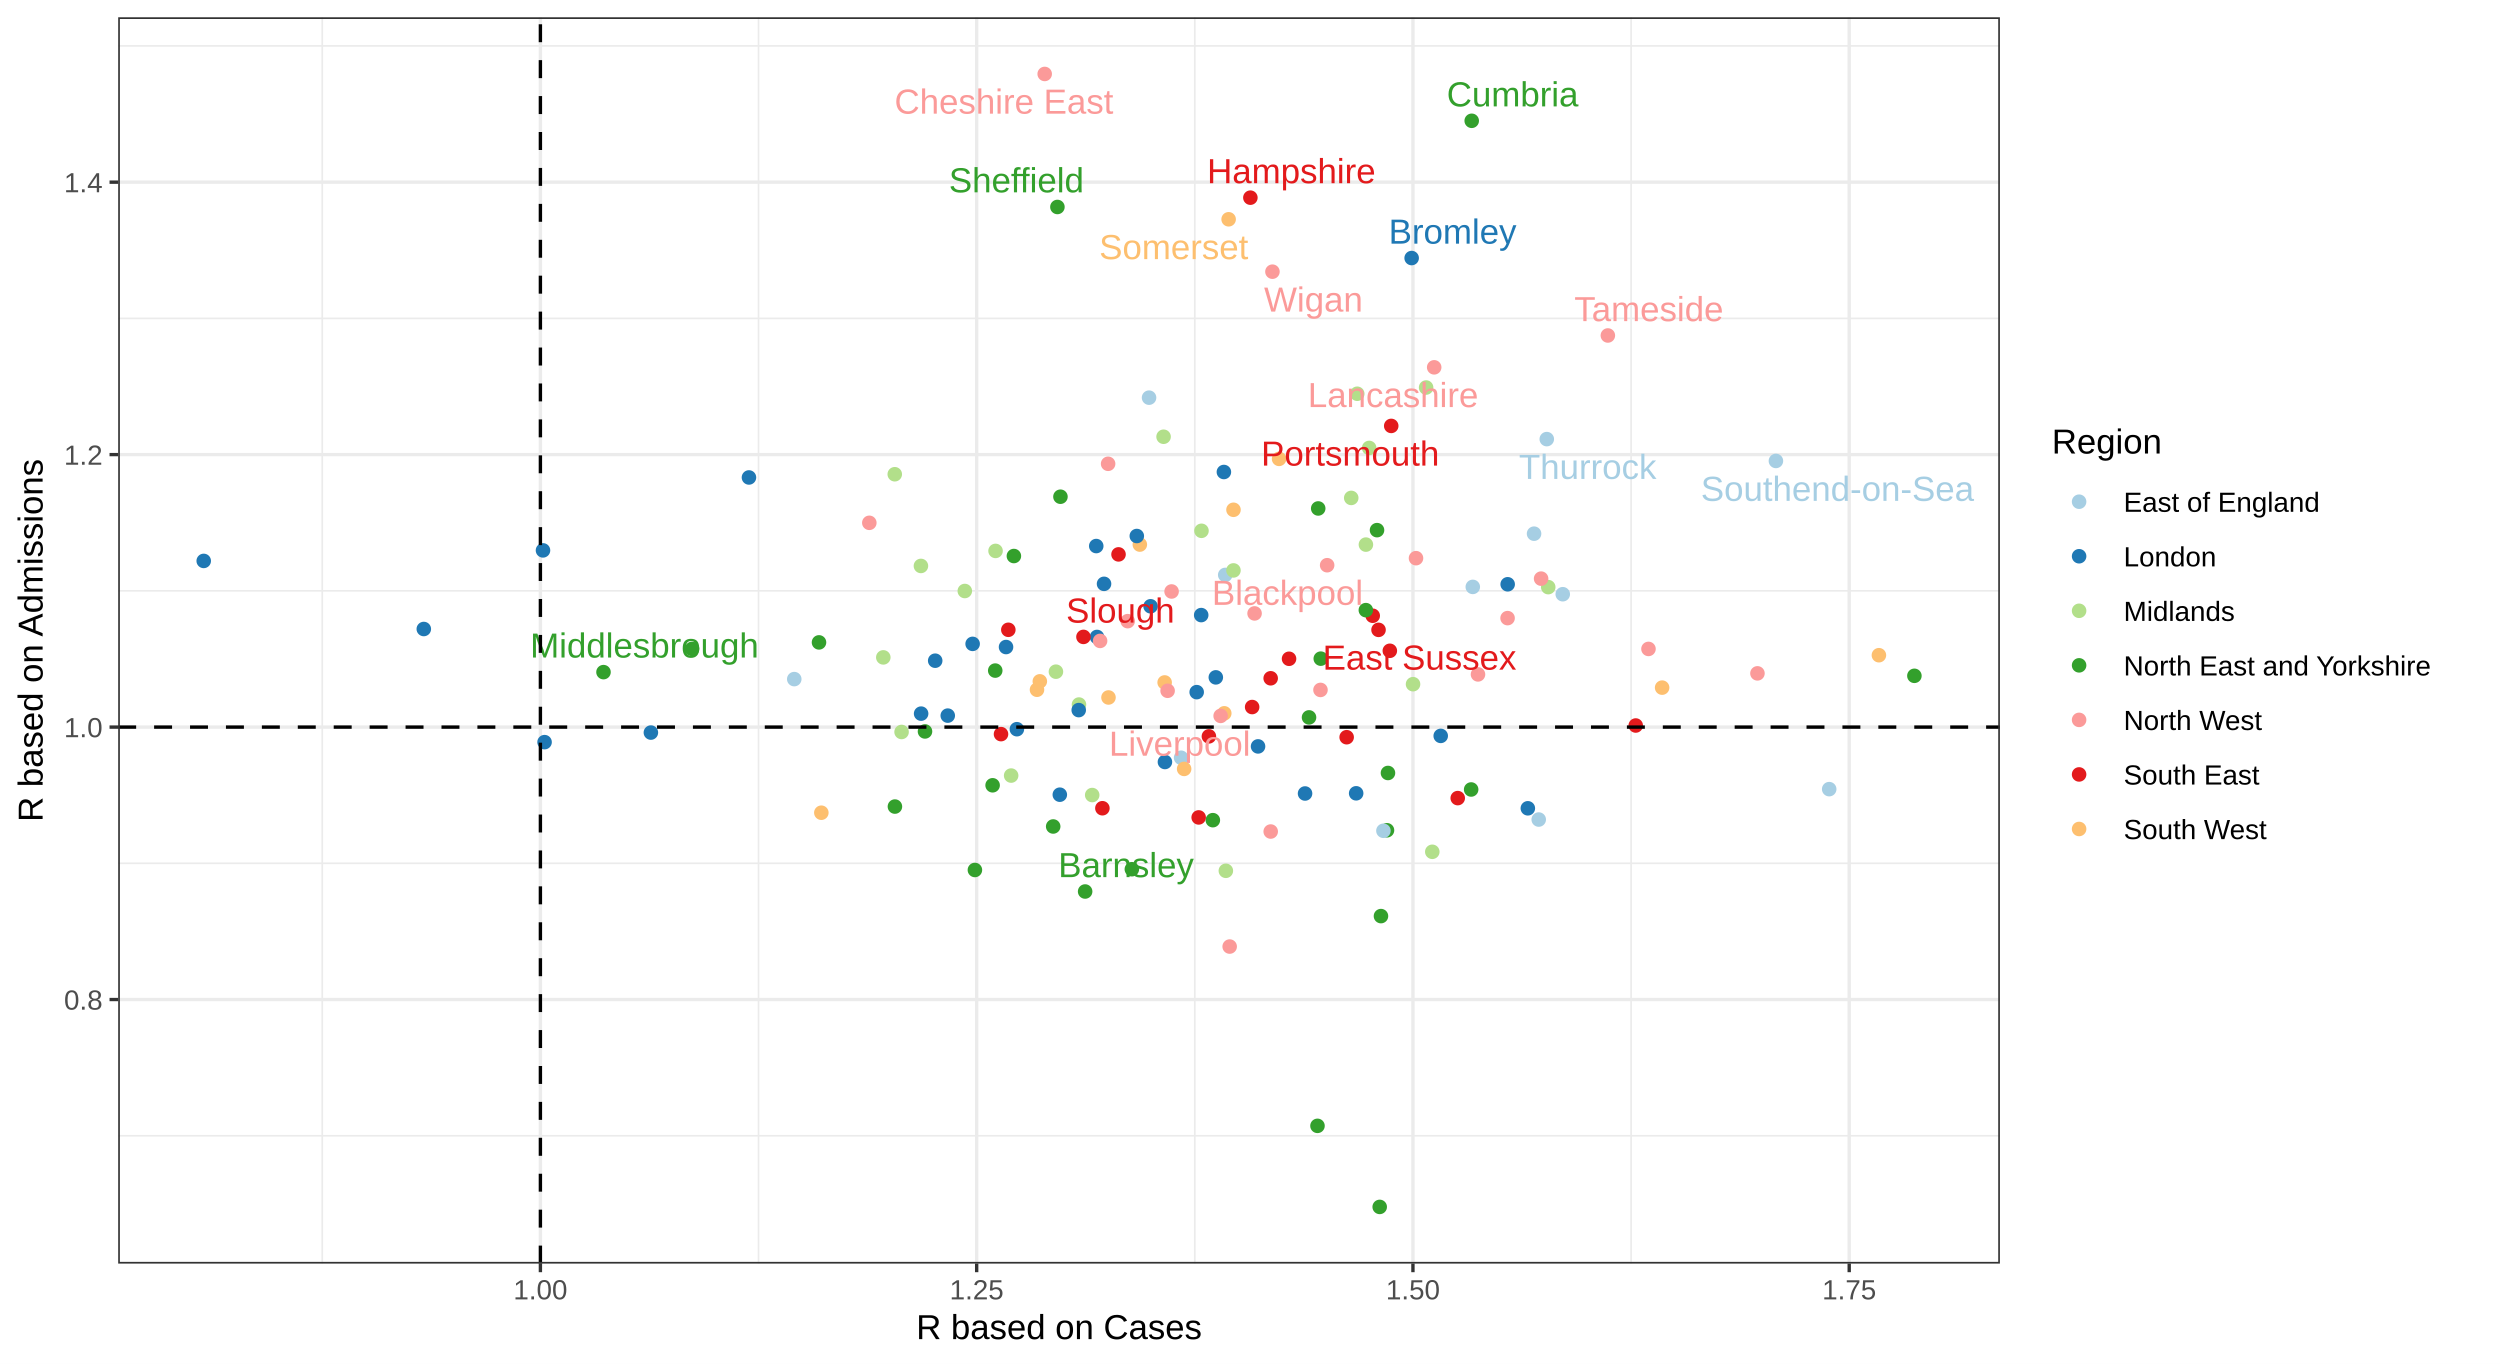
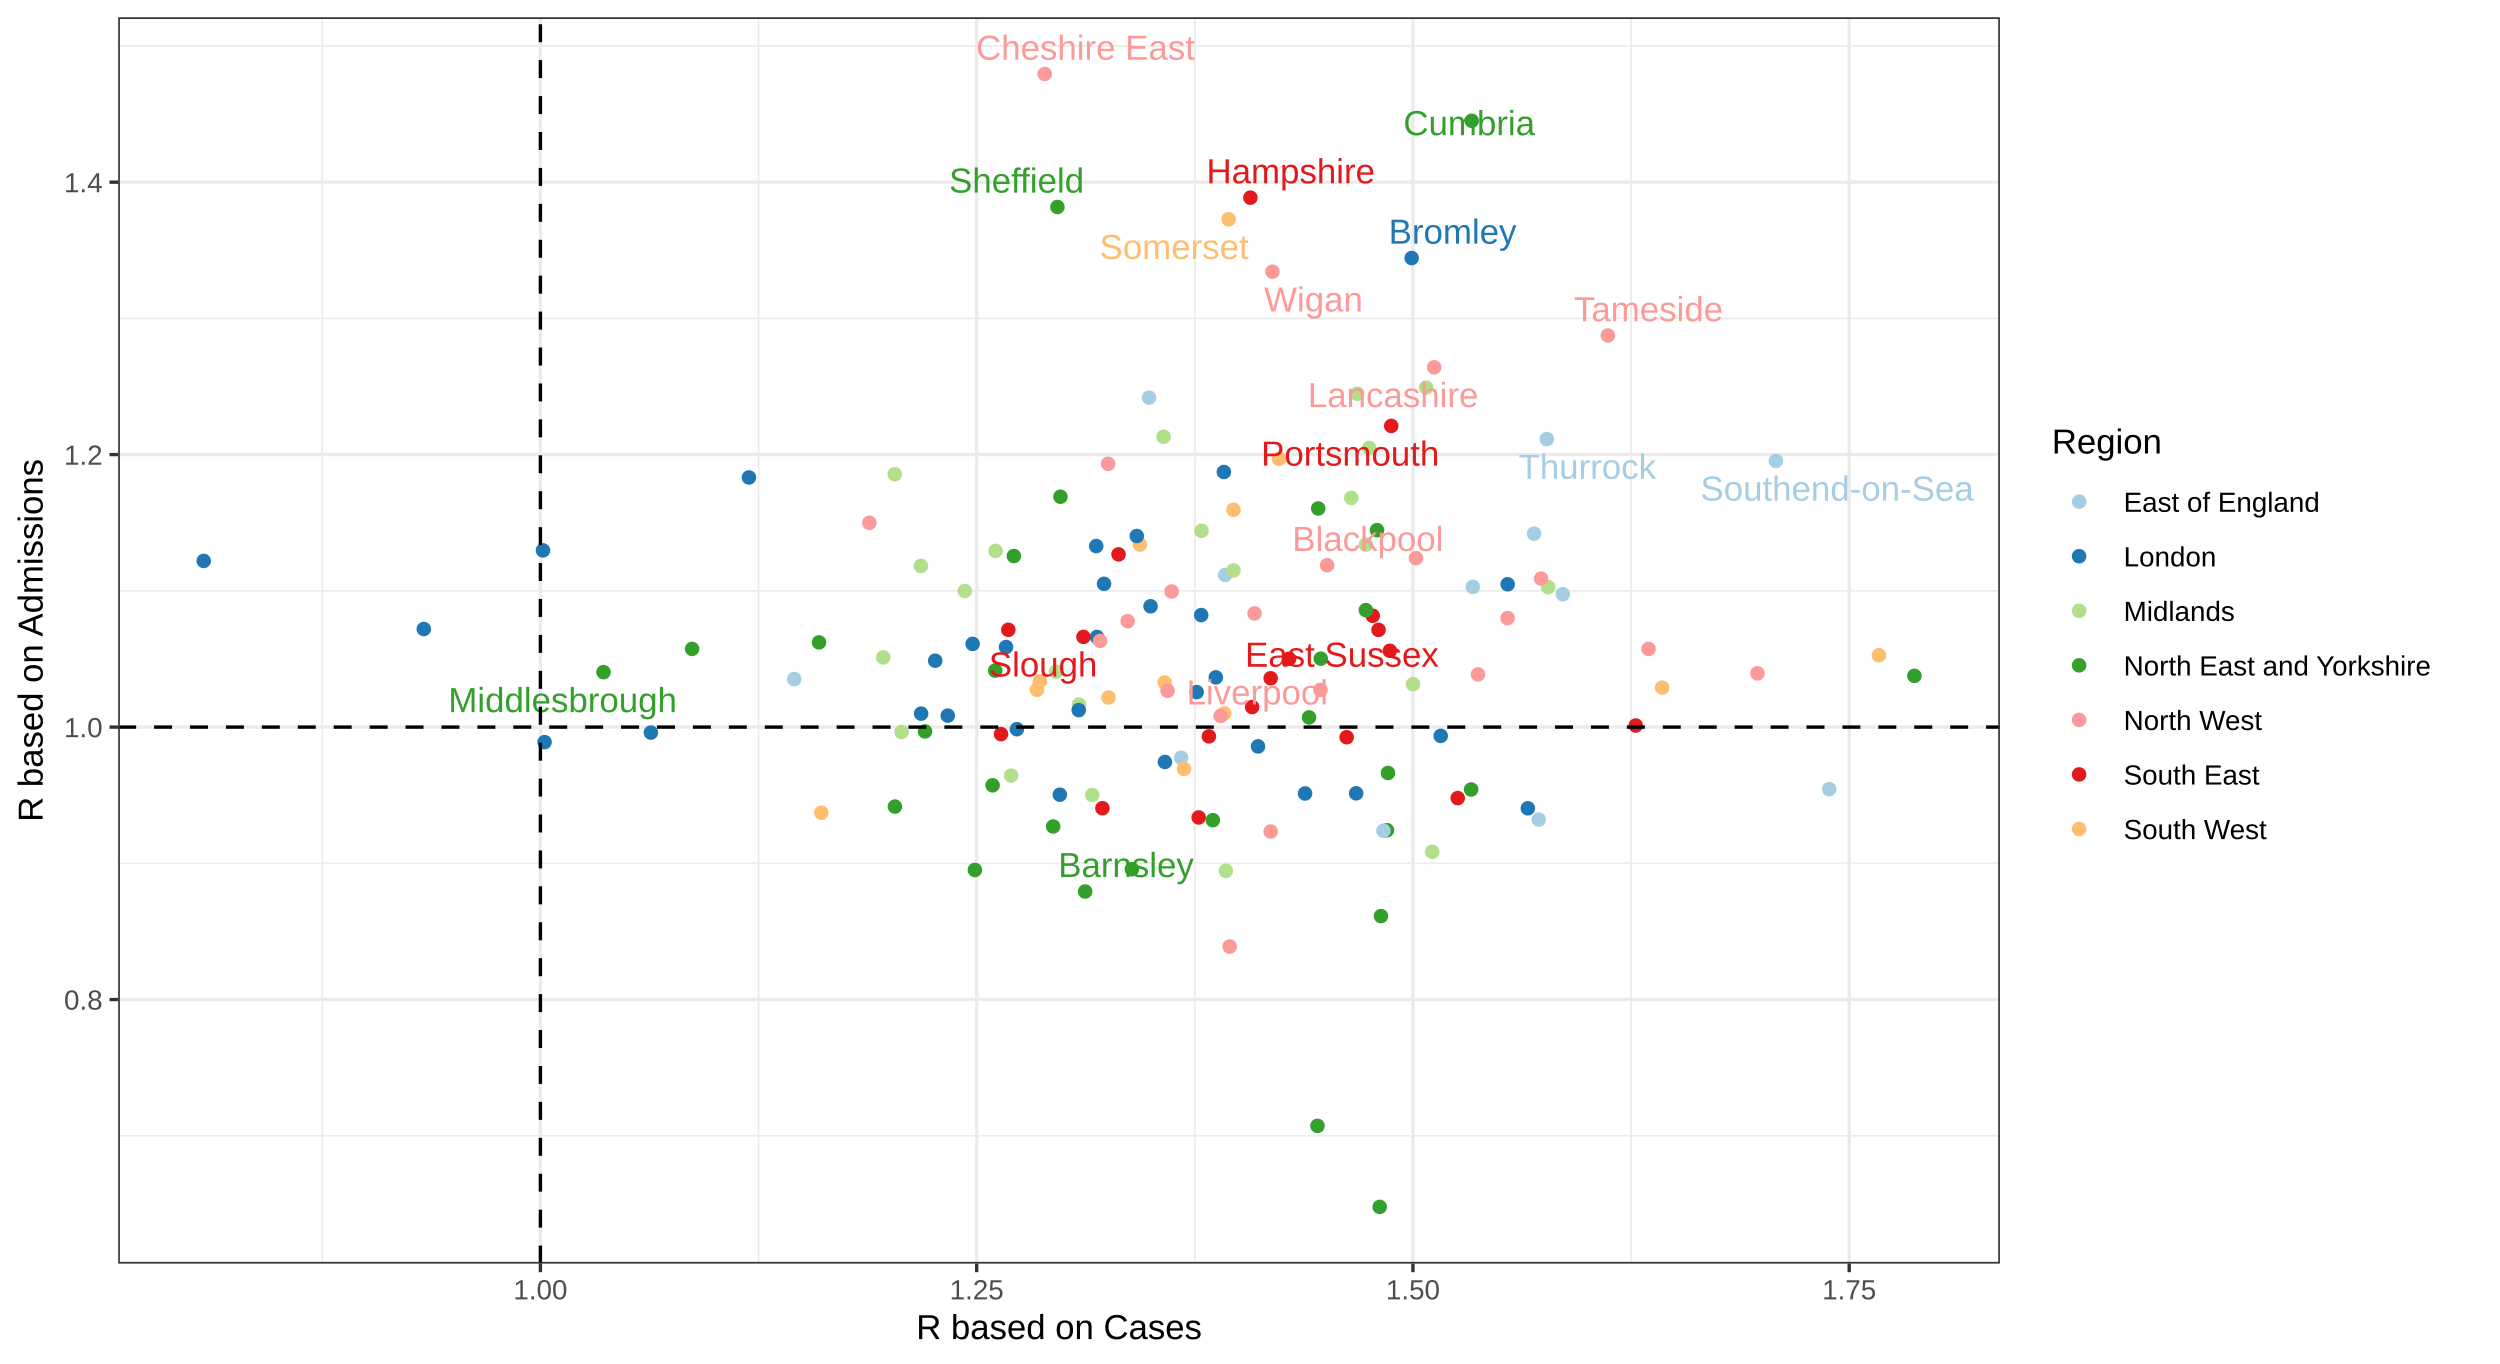
<svg xmlns="http://www.w3.org/2000/svg" class="svglite" width="792.00pt" height="432.00pt" viewBox="0 0 792.00 432.00">
  <defs>
    <style type="text/css">
    .svglite line, .svglite polyline, .svglite polygon, .svglite path, .svglite rect, .svglite circle {
      fill: none;
      stroke: #000000;
      stroke-linecap: round;
      stroke-linejoin: round;
      stroke-miterlimit: 10.00;
    }
    .svglite text {
      white-space: pre;
    }
  </style>
  </defs>
  <rect width="100%" height="100%" style="stroke: none; fill: #FFFFFF;" />
  <defs>
    <clipPath id="cpMC4wMHw3OTIuMDB8MC4wMHw0MzIuMDA=">
      <rect x="0.00" y="0.00" width="792.00" height="432.00" />
    </clipPath>
  </defs>
  <g clip-path="url(#cpMC4wMHw3OTIuMDB8MC4wMHw0MzIuMDA=)">
    <rect x="-0" y="0.00" width="792.00" height="432.00" style="stroke-width: 1.07; stroke: #FFFFFF; fill: #FFFFFF;" />
  </g>
  <defs>
    <clipPath id="cpMzcuNDR8NjMzLjU4fDUuNDh8NDAwLjI5">
      <rect x="37.44" y="5.48" width="596.13" height="394.82" />
    </clipPath>
  </defs>
  <g clip-path="url(#cpMzcuNDR8NjMzLjU4fDUuNDh8NDAwLjI5)">
    <rect x="37.44" y="5.48" width="596.13" height="394.82" style="stroke-width: 1.07; stroke: none; fill: #FFFFFF;" />
    <polyline points="37.44,359.81 633.58,359.81 " style="stroke-width: 0.53; stroke: #EBEBEB; stroke-linecap: butt;" />
    <polyline points="37.44,273.50 633.58,273.50 " style="stroke-width: 0.53; stroke: #EBEBEB; stroke-linecap: butt;" />
    <polyline points="37.44,187.18 633.58,187.18 " style="stroke-width: 0.53; stroke: #EBEBEB; stroke-linecap: butt;" />
    <polyline points="37.44,100.87 633.58,100.87 " style="stroke-width: 0.53; stroke: #EBEBEB; stroke-linecap: butt;" />
    <polyline points="37.44,14.55 633.58,14.55 " style="stroke-width: 0.53; stroke: #EBEBEB; stroke-linecap: butt;" />
    <polyline points="102.09,400.29 102.09,5.48 " style="stroke-width: 0.53; stroke: #EBEBEB; stroke-linecap: butt;" />
    <polyline points="240.30,400.29 240.30,5.48 " style="stroke-width: 0.53; stroke: #EBEBEB; stroke-linecap: butt;" />
    <polyline points="378.51,400.29 378.51,5.48 " style="stroke-width: 0.53; stroke: #EBEBEB; stroke-linecap: butt;" />
    <polyline points="516.73,400.29 516.73,5.48 " style="stroke-width: 0.53; stroke: #EBEBEB; stroke-linecap: butt;" />
    <polyline points="37.44,316.65 633.58,316.65 " style="stroke-width: 1.07; stroke: #EBEBEB; stroke-linecap: butt;" />
    <polyline points="37.44,230.34 633.58,230.34 " style="stroke-width: 1.07; stroke: #EBEBEB; stroke-linecap: butt;" />
    <polyline points="37.44,144.02 633.58,144.02 " style="stroke-width: 1.07; stroke: #EBEBEB; stroke-linecap: butt;" />
    <polyline points="37.44,57.71 633.58,57.71 " style="stroke-width: 1.07; stroke: #EBEBEB; stroke-linecap: butt;" />
    <polyline points="171.20,400.29 171.20,5.48 " style="stroke-width: 1.07; stroke: #EBEBEB; stroke-linecap: butt;" />
    <polyline points="309.41,400.29 309.41,5.48 " style="stroke-width: 1.07; stroke: #EBEBEB; stroke-linecap: butt;" />
    <polyline points="447.62,400.29 447.62,5.48 " style="stroke-width: 1.07; stroke: #EBEBEB; stroke-linecap: butt;" />
    <polyline points="585.83,400.29 585.83,5.48 " style="stroke-width: 1.07; stroke: #EBEBEB; stroke-linecap: butt;" />
    <circle cx="398.55" cy="236.46" r="1.95" style="stroke-width: 0.71; stroke: #1F78B4; fill: #1F78B4;" />
    <circle cx="349.76" cy="184.96" r="1.95" style="stroke-width: 0.71; stroke: #1F78B4; fill: #1F78B4;" />
    <circle cx="343.77" cy="282.43" r="1.95" style="stroke-width: 0.71; stroke: #33A02C; fill: #33A02C;" />
    <circle cx="368.96" cy="216.20" r="1.95" style="stroke-width: 0.71; stroke: #FDBF6F; fill: #FDBF6F;" />
    <circle cx="487.47" cy="259.63" r="1.95" style="stroke-width: 0.71; stroke: #A6CEE3; fill: #A6CEE3;" />
    <circle cx="477.63" cy="185.10" r="1.95" style="stroke-width: 0.71; stroke: #1F78B4; fill: #1F78B4;" />
    <circle cx="341.82" cy="223.20" r="1.95" style="stroke-width: 0.71; stroke: #B2DF8A; fill: #B2DF8A;" />
    <circle cx="402.56" cy="263.43" r="1.95" style="stroke-width: 0.71; stroke: #FB9A99; fill: #FB9A99;" />
    <circle cx="420.44" cy="179.06" r="1.95" style="stroke-width: 0.71; stroke: #FB9A99; fill: #FB9A99;" />
    <circle cx="371.16" cy="187.38" r="1.95" style="stroke-width: 0.71; stroke: #FB9A99; fill: #FB9A99;" />
    <circle cx="387.85" cy="225.98" r="1.95" style="stroke-width: 0.71; stroke: #FDBF6F; fill: #FDBF6F;" />
    <circle cx="518.20" cy="229.84" r="1.95" style="stroke-width: 0.71; stroke: #E31A1C; fill: #E31A1C;" />
    <circle cx="417.61" cy="161.08" r="1.95" style="stroke-width: 0.71; stroke: #33A02C; fill: #33A02C;" />
    <circle cx="364.50" cy="192.07" r="1.95" style="stroke-width: 0.71; stroke: #1F78B4; fill: #1F78B4;" />
    <circle cx="396.68" cy="223.99" r="1.95" style="stroke-width: 0.71; stroke: #E31A1C; fill: #E31A1C;" />
    <circle cx="328.52" cy="218.51" r="1.95" style="stroke-width: 0.71; stroke: #FDBF6F; fill: #FDBF6F;" />
    <circle cx="447.21" cy="81.75" r="1.95" style="stroke-width: 0.71; stroke: #1F78B4; fill: #1F78B4;" />
    <circle cx="317.12" cy="232.57" r="1.95" style="stroke-width: 0.71; stroke: #E31A1C; fill: #E31A1C;" />
    <circle cx="418.33" cy="218.57" r="1.95" style="stroke-width: 0.71; stroke: #FB9A99; fill: #FB9A99;" />
    <circle cx="437.09" cy="382.35" r="1.95" style="stroke-width: 0.71; stroke: #33A02C; fill: #33A02C;" />
    <circle cx="495.08" cy="188.25" r="1.95" style="stroke-width: 0.71; stroke: #A6CEE3; fill: #A6CEE3;" />
    <circle cx="347.53" cy="201.79" r="1.95" style="stroke-width: 0.71; stroke: #1F78B4; fill: #1F78B4;" />
    <circle cx="579.49" cy="250.00" r="1.95" style="stroke-width: 0.71; stroke: #A6CEE3; fill: #A6CEE3;" />
    <circle cx="330.96" cy="23.43" r="1.95" style="stroke-width: 0.71; stroke: #FB9A99; fill: #FB9A99;" />
    <circle cx="351.05" cy="146.93" r="1.95" style="stroke-width: 0.71; stroke: #FB9A99; fill: #FB9A99;" />
    <circle cx="436.24" cy="167.95" r="1.95" style="stroke-width: 0.71; stroke: #33A02C; fill: #33A02C;" />
    <circle cx="346.01" cy="251.87" r="1.95" style="stroke-width: 0.71; stroke: #B2DF8A; fill: #B2DF8A;" />
    <circle cx="456.42" cy="233.13" r="1.95" style="stroke-width: 0.71; stroke: #1F78B4; fill: #1F78B4;" />
    <circle cx="466.24" cy="38.27" r="1.95" style="stroke-width: 0.71; stroke: #33A02C; fill: #33A02C;" />
    <circle cx="439.40" cy="263.03" r="1.95" style="stroke-width: 0.71; stroke: #33A02C; fill: #33A02C;" />
    <circle cx="368.62" cy="138.36" r="1.95" style="stroke-width: 0.71; stroke: #B2DF8A; fill: #B2DF8A;" />
    <circle cx="334.52" cy="212.79" r="1.95" style="stroke-width: 0.71; stroke: #B2DF8A; fill: #B2DF8A;" />
    <circle cx="361.10" cy="172.52" r="1.95" style="stroke-width: 0.71; stroke: #FDBF6F; fill: #FDBF6F;" />
    <circle cx="466.06" cy="250.11" r="1.95" style="stroke-width: 0.71; stroke: #33A02C; fill: #33A02C;" />
    <circle cx="595.24" cy="207.57" r="1.95" style="stroke-width: 0.71; stroke: #FDBF6F; fill: #FDBF6F;" />
    <circle cx="447.65" cy="216.75" r="1.95" style="stroke-width: 0.71; stroke: #B2DF8A; fill: #B2DF8A;" />
    <circle cx="318.71" cy="204.98" r="1.95" style="stroke-width: 0.71; stroke: #1F78B4; fill: #1F78B4;" />
    <circle cx="314.46" cy="248.78" r="1.95" style="stroke-width: 0.71; stroke: #33A02C; fill: #33A02C;" />
    <circle cx="436.72" cy="199.54" r="1.95" style="stroke-width: 0.71; stroke: #E31A1C; fill: #E31A1C;" />
    <circle cx="413.44" cy="251.38" r="1.95" style="stroke-width: 0.71; stroke: #1F78B4; fill: #1F78B4;" />
    <circle cx="364.02" cy="125.98" r="1.95" style="stroke-width: 0.71; stroke: #A6CEE3; fill: #A6CEE3;" />
    <circle cx="293.04" cy="231.72" r="1.95" style="stroke-width: 0.71; stroke: #33A02C; fill: #33A02C;" />
    <circle cx="260.20" cy="257.47" r="1.95" style="stroke-width: 0.71; stroke: #FDBF6F; fill: #FDBF6F;" />
    <circle cx="341.74" cy="224.96" r="1.95" style="stroke-width: 0.71; stroke: #1F78B4; fill: #1F78B4;" />
    <circle cx="477.60" cy="195.82" r="1.95" style="stroke-width: 0.71; stroke: #FB9A99; fill: #FB9A99;" />
    <circle cx="172.52" cy="235.11" r="1.95" style="stroke-width: 0.71; stroke: #1F78B4; fill: #1F78B4;" />
    <circle cx="396.12" cy="62.62" r="1.95" style="stroke-width: 0.71; stroke: #E31A1C; fill: #E31A1C;" />
    <circle cx="308.13" cy="203.98" r="1.95" style="stroke-width: 0.71; stroke: #1F78B4; fill: #1F78B4;" />
    <circle cx="385.17" cy="214.59" r="1.95" style="stroke-width: 0.71; stroke: #1F78B4; fill: #1F78B4;" />
    <circle cx="358.57" cy="275.37" r="1.95" style="stroke-width: 0.71; stroke: #33A02C; fill: #33A02C;" />
    <circle cx="429.63" cy="251.32" r="1.95" style="stroke-width: 0.71; stroke: #1F78B4; fill: #1F78B4;" />
    <circle cx="453.75" cy="269.85" r="1.95" style="stroke-width: 0.71; stroke: #B2DF8A; fill: #B2DF8A;" />
    <circle cx="251.62" cy="215.14" r="1.95" style="stroke-width: 0.71; stroke: #A6CEE3; fill: #A6CEE3;" />
    <circle cx="484.02" cy="256.07" r="1.95" style="stroke-width: 0.71; stroke: #1F78B4; fill: #1F78B4;" />
    <circle cx="387.73" cy="149.53" r="1.95" style="stroke-width: 0.71; stroke: #1F78B4; fill: #1F78B4;" />
    <circle cx="426.62" cy="233.55" r="1.95" style="stroke-width: 0.71; stroke: #E31A1C; fill: #E31A1C;" />
    <circle cx="134.26" cy="199.27" r="1.95" style="stroke-width: 0.71; stroke: #1F78B4; fill: #1F78B4;" />
    <circle cx="296.27" cy="209.31" r="1.95" style="stroke-width: 0.71; stroke: #1F78B4; fill: #1F78B4;" />
    <circle cx="434.88" cy="195.07" r="1.95" style="stroke-width: 0.71; stroke: #E31A1C; fill: #E31A1C;" />
    <circle cx="321.20" cy="176.15" r="1.95" style="stroke-width: 0.71; stroke: #33A02C; fill: #33A02C;" />
    <circle cx="379.11" cy="219.27" r="1.95" style="stroke-width: 0.71; stroke: #1F78B4; fill: #1F78B4;" />
    <circle cx="437.49" cy="290.22" r="1.95" style="stroke-width: 0.71; stroke: #33A02C; fill: #33A02C;" />
    <circle cx="448.59" cy="176.83" r="1.95" style="stroke-width: 0.71; stroke: #FB9A99; fill: #FB9A99;" />
    <circle cx="172.02" cy="174.36" r="1.95" style="stroke-width: 0.71; stroke: #1F78B4; fill: #1F78B4;" />
    <circle cx="454.35" cy="116.37" r="1.95" style="stroke-width: 0.71; stroke: #FB9A99; fill: #FB9A99;" />
    <circle cx="335.95" cy="157.36" r="1.95" style="stroke-width: 0.71; stroke: #33A02C; fill: #33A02C;" />
    <circle cx="305.65" cy="187.23" r="1.95" style="stroke-width: 0.71; stroke: #B2DF8A; fill: #B2DF8A;" />
    <circle cx="315.39" cy="174.53" r="1.95" style="stroke-width: 0.71; stroke: #B2DF8A; fill: #B2DF8A;" />
    <circle cx="380.54" cy="194.86" r="1.95" style="stroke-width: 0.71; stroke: #1F78B4; fill: #1F78B4;" />
    <circle cx="490.48" cy="186.00" r="1.95" style="stroke-width: 0.71; stroke: #B2DF8A; fill: #B2DF8A;" />
    <circle cx="386.70" cy="226.80" r="1.95" style="stroke-width: 0.71; stroke: #FB9A99; fill: #FB9A99;" />
    <circle cx="438.27" cy="263.19" r="1.95" style="stroke-width: 0.71; stroke: #A6CEE3; fill: #A6CEE3;" />
    <circle cx="369.90" cy="218.84" r="1.95" style="stroke-width: 0.71; stroke: #FB9A99; fill: #FB9A99;" />
    <circle cx="354.35" cy="175.63" r="1.95" style="stroke-width: 0.71; stroke: #E31A1C; fill: #E31A1C;" />
    <circle cx="335.75" cy="251.76" r="1.95" style="stroke-width: 0.71; stroke: #1F78B4; fill: #1F78B4;" />
    <circle cx="191.19" cy="212.93" r="1.95" style="stroke-width: 0.71; stroke: #33A02C; fill: #33A02C;" />
    <circle cx="374.17" cy="240.05" r="1.95" style="stroke-width: 0.71; stroke: #A6CEE3; fill: #A6CEE3;" />
    <circle cx="432.70" cy="193.29" r="1.95" style="stroke-width: 0.71; stroke: #33A02C; fill: #33A02C;" />
    <circle cx="347.29" cy="172.99" r="1.95" style="stroke-width: 0.71; stroke: #1F78B4; fill: #1F78B4;" />
    <circle cx="466.58" cy="185.93" r="1.95" style="stroke-width: 0.71; stroke: #A6CEE3; fill: #A6CEE3;" />
    <circle cx="439.71" cy="244.88" r="1.95" style="stroke-width: 0.71; stroke: #33A02C; fill: #33A02C;" />
    <circle cx="606.48" cy="214.10" r="1.95" style="stroke-width: 0.71; stroke: #33A02C; fill: #33A02C;" />
    <circle cx="375.13" cy="243.59" r="1.95" style="stroke-width: 0.71; stroke: #FDBF6F; fill: #FDBF6F;" />
    <circle cx="219.25" cy="205.57" r="1.95" style="stroke-width: 0.71; stroke: #33A02C; fill: #33A02C;" />
    <circle cx="333.65" cy="261.83" r="1.95" style="stroke-width: 0.71; stroke: #33A02C; fill: #33A02C;" />
    <circle cx="388.35" cy="275.87" r="1.95" style="stroke-width: 0.71; stroke: #B2DF8A; fill: #B2DF8A;" />
    <circle cx="315.29" cy="212.44" r="1.95" style="stroke-width: 0.71; stroke: #33A02C; fill: #33A02C;" />
    <circle cx="428.07" cy="157.74" r="1.95" style="stroke-width: 0.71; stroke: #B2DF8A; fill: #B2DF8A;" />
    <circle cx="451.79" cy="122.77" r="1.95" style="stroke-width: 0.71; stroke: #B2DF8A; fill: #B2DF8A;" />
    <circle cx="397.45" cy="194.33" r="1.95" style="stroke-width: 0.71; stroke: #FB9A99; fill: #FB9A99;" />
    <circle cx="382.98" cy="233.28" r="1.95" style="stroke-width: 0.71; stroke: #E31A1C; fill: #E31A1C;" />
    <circle cx="485.99" cy="169.07" r="1.95" style="stroke-width: 0.71; stroke: #A6CEE3; fill: #A6CEE3;" />
    <circle cx="405.21" cy="145.37" r="1.95" style="stroke-width: 0.71; stroke: #FDBF6F; fill: #FDBF6F;" />
    <circle cx="440.74" cy="134.93" r="1.95" style="stroke-width: 0.71; stroke: #E31A1C; fill: #E31A1C;" />
    <circle cx="349.24" cy="256.05" r="1.95" style="stroke-width: 0.71; stroke: #E31A1C; fill: #E31A1C;" />
    <circle cx="322.15" cy="231.01" r="1.95" style="stroke-width: 0.71; stroke: #1F78B4; fill: #1F78B4;" />
    <circle cx="418.42" cy="208.66" r="1.95" style="stroke-width: 0.71; stroke: #33A02C; fill: #33A02C;" />
    <circle cx="206.20" cy="232.08" r="1.95" style="stroke-width: 0.71; stroke: #1F78B4; fill: #1F78B4;" />
    <circle cx="348.51" cy="203.04" r="1.95" style="stroke-width: 0.71; stroke: #FB9A99; fill: #FB9A99;" />
    <circle cx="414.70" cy="227.27" r="1.95" style="stroke-width: 0.71; stroke: #33A02C; fill: #33A02C;" />
    <circle cx="357.25" cy="196.78" r="1.95" style="stroke-width: 0.71; stroke: #FB9A99; fill: #FB9A99;" />
    <circle cx="279.83" cy="208.26" r="1.95" style="stroke-width: 0.71; stroke: #B2DF8A; fill: #B2DF8A;" />
    <circle cx="556.76" cy="213.32" r="1.95" style="stroke-width: 0.71; stroke: #FB9A99; fill: #FB9A99;" />
    <circle cx="334.99" cy="65.57" r="1.95" style="stroke-width: 0.71; stroke: #33A02C; fill: #33A02C;" />
    <circle cx="429.97" cy="124.74" r="1.95" style="stroke-width: 0.71; stroke: #B2DF8A; fill: #B2DF8A;" />
    <circle cx="343.24" cy="201.77" r="1.95" style="stroke-width: 0.71; stroke: #E31A1C; fill: #E31A1C;" />
    <circle cx="320.33" cy="245.70" r="1.95" style="stroke-width: 0.71; stroke: #B2DF8A; fill: #B2DF8A;" />
    <circle cx="389.23" cy="69.47" r="1.95" style="stroke-width: 0.71; stroke: #FDBF6F; fill: #FDBF6F;" />
    <circle cx="351.17" cy="220.96" r="1.95" style="stroke-width: 0.71; stroke: #FDBF6F; fill: #FDBF6F;" />
    <circle cx="283.51" cy="255.52" r="1.95" style="stroke-width: 0.71; stroke: #33A02C; fill: #33A02C;" />
    <circle cx="402.55" cy="214.88" r="1.95" style="stroke-width: 0.71; stroke: #E31A1C; fill: #E31A1C;" />
    <circle cx="562.61" cy="146.03" r="1.95" style="stroke-width: 0.71; stroke: #A6CEE3; fill: #A6CEE3;" />
    <circle cx="237.27" cy="151.26" r="1.95" style="stroke-width: 0.71; stroke: #1F78B4; fill: #1F78B4;" />
    <circle cx="522.24" cy="205.58" r="1.95" style="stroke-width: 0.71; stroke: #FB9A99; fill: #FB9A99;" />
    <circle cx="433.75" cy="141.91" r="1.95" style="stroke-width: 0.71; stroke: #B2DF8A; fill: #B2DF8A;" />
    <circle cx="389.56" cy="299.87" r="1.95" style="stroke-width: 0.71; stroke: #FB9A99; fill: #FB9A99;" />
    <circle cx="384.23" cy="259.83" r="1.95" style="stroke-width: 0.71; stroke: #33A02C; fill: #33A02C;" />
    <circle cx="380.63" cy="168.16" r="1.95" style="stroke-width: 0.71; stroke: #B2DF8A; fill: #B2DF8A;" />
    <circle cx="388.15" cy="182.14" r="1.95" style="stroke-width: 0.71; stroke: #A6CEE3; fill: #A6CEE3;" />
    <circle cx="308.85" cy="275.61" r="1.95" style="stroke-width: 0.71; stroke: #33A02C; fill: #33A02C;" />
    <circle cx="319.44" cy="199.52" r="1.95" style="stroke-width: 0.71; stroke: #E31A1C; fill: #E31A1C;" />
    <circle cx="369.05" cy="241.40" r="1.95" style="stroke-width: 0.71; stroke: #1F78B4; fill: #1F78B4;" />
    <circle cx="390.77" cy="161.50" r="1.95" style="stroke-width: 0.71; stroke: #FDBF6F; fill: #FDBF6F;" />
    <circle cx="509.37" cy="106.28" r="1.95" style="stroke-width: 0.71; stroke: #FB9A99; fill: #FB9A99;" />
    <circle cx="432.72" cy="172.53" r="1.95" style="stroke-width: 0.71; stroke: #B2DF8A; fill: #B2DF8A;" />
    <circle cx="490.02" cy="139.11" r="1.95" style="stroke-width: 0.71; stroke: #A6CEE3; fill: #A6CEE3;" />
    <circle cx="329.42" cy="215.85" r="1.95" style="stroke-width: 0.71; stroke: #FDBF6F; fill: #FDBF6F;" />
    <circle cx="64.54" cy="177.70" r="1.95" style="stroke-width: 0.71; stroke: #1F78B4; fill: #1F78B4;" />
    <circle cx="468.23" cy="213.65" r="1.95" style="stroke-width: 0.71; stroke: #FB9A99; fill: #FB9A99;" />
    <circle cx="259.46" cy="203.51" r="1.95" style="stroke-width: 0.71; stroke: #33A02C; fill: #33A02C;" />
    <circle cx="283.46" cy="150.24" r="1.95" style="stroke-width: 0.71; stroke: #B2DF8A; fill: #B2DF8A;" />
    <circle cx="360.14" cy="169.81" r="1.95" style="stroke-width: 0.71; stroke: #1F78B4; fill: #1F78B4;" />
    <circle cx="300.25" cy="226.71" r="1.95" style="stroke-width: 0.71; stroke: #1F78B4; fill: #1F78B4;" />
    <circle cx="488.22" cy="183.31" r="1.95" style="stroke-width: 0.71; stroke: #FB9A99; fill: #FB9A99;" />
    <circle cx="390.76" cy="180.71" r="1.95" style="stroke-width: 0.71; stroke: #B2DF8A; fill: #B2DF8A;" />
    <circle cx="461.81" cy="252.84" r="1.95" style="stroke-width: 0.71; stroke: #E31A1C; fill: #E31A1C;" />
    <circle cx="408.37" cy="208.70" r="1.95" style="stroke-width: 0.71; stroke: #E31A1C; fill: #E31A1C;" />
    <circle cx="291.81" cy="226.08" r="1.95" style="stroke-width: 0.71; stroke: #1F78B4; fill: #1F78B4;" />
    <circle cx="403.11" cy="86.07" r="1.95" style="stroke-width: 0.71; stroke: #FB9A99; fill: #FB9A99;" />
    <circle cx="526.56" cy="217.84" r="1.95" style="stroke-width: 0.71; stroke: #FDBF6F; fill: #FDBF6F;" />
    <circle cx="440.30" cy="206.17" r="1.95" style="stroke-width: 0.71; stroke: #E31A1C; fill: #E31A1C;" />
    <circle cx="275.40" cy="165.63" r="1.95" style="stroke-width: 0.71; stroke: #FB9A99; fill: #FB9A99;" />
    <circle cx="379.74" cy="258.96" r="1.95" style="stroke-width: 0.71; stroke: #E31A1C; fill: #E31A1C;" />
    <circle cx="291.75" cy="179.29" r="1.95" style="stroke-width: 0.71; stroke: #B2DF8A; fill: #B2DF8A;" />
    <circle cx="285.62" cy="231.89" r="1.95" style="stroke-width: 0.71; stroke: #B2DF8A; fill: #B2DF8A;" />
    <circle cx="417.38" cy="356.67" r="1.95" style="stroke-width: 0.71; stroke: #33A02C; fill: #33A02C;" />
-     <text x="356.74" y="277.88" text-anchor="middle" style="font-size: 11.04px;fill: #33A02C; font-family: &quot;Liberation Sans&quot;;" textLength="47.79px" lengthAdjust="spacingAndGlyphs">Barnsley</text>
-     <text x="407.88" y="191.62" text-anchor="middle" style="font-size: 11.04px;fill: #FB9A99; font-family: &quot;Liberation Sans&quot;;" textLength="53.40px" lengthAdjust="spacingAndGlyphs">Blackpool</text>
-     <text x="460.18" y="77.19" text-anchor="middle" style="font-size: 11.04px;fill: #1F78B4; font-family: &quot;Liberation Sans&quot;;" textLength="45.73px" lengthAdjust="spacingAndGlyphs">Bromley</text>
-     <text x="318.05" y="36.01" text-anchor="middle" style="font-size: 11.04px;fill: #FB9A99; font-family: &quot;Liberation Sans&quot;;" textLength="75.68px" lengthAdjust="spacingAndGlyphs">Cheshire East</text>
-     <text x="479.19" y="33.70" text-anchor="middle" style="font-size: 11.04px;fill: #33A02C; font-family: &quot;Liberation Sans&quot;;" textLength="46.80px" lengthAdjust="spacingAndGlyphs">Cumbria</text>
-     <text x="449.71" y="212.14" text-anchor="middle" style="font-size: 11.04px;fill: #E31A1C; font-family: &quot;Liberation Sans&quot;;" textLength="65.92px" lengthAdjust="spacingAndGlyphs">East Sussex</text>
-     <text x="409.10" y="58.03" text-anchor="middle" style="font-size: 11.04px;fill: #E31A1C; font-family: &quot;Liberation Sans&quot;;" textLength="59.68px" lengthAdjust="spacingAndGlyphs">Hampshire</text>
-     <text x="441.33" y="128.97" text-anchor="middle" style="font-size: 11.04px;fill: #FB9A99; font-family: &quot;Liberation Sans&quot;;" textLength="59.61px" lengthAdjust="spacingAndGlyphs">Lancashire</text>
-     <text x="373.74" y="239.41" text-anchor="middle" style="font-size: 11.04px;fill: #FB9A99; font-family: &quot;Liberation Sans&quot;;" textLength="50.63px" lengthAdjust="spacingAndGlyphs">Liverpool</text>
-     <text x="204.16" y="208.31" text-anchor="middle" style="font-size: 11.04px;fill: #33A02C; font-family: &quot;Liberation Sans&quot;;" textLength="81.20px" lengthAdjust="spacingAndGlyphs">Middlesbrough</text>
-     <text x="427.75" y="147.51" text-anchor="middle" style="font-size: 11.04px;fill: #E31A1C; font-family: &quot;Liberation Sans&quot;;" textLength="63.41px" lengthAdjust="spacingAndGlyphs">Portsmouth</text>
-     <text x="321.99" y="60.93" text-anchor="middle" style="font-size: 11.04px;fill: #33A02C; font-family: &quot;Liberation Sans&quot;;" textLength="48.46px" lengthAdjust="spacingAndGlyphs">Sheffield</text>
-     <text x="354.93" y="197.25" text-anchor="middle" style="font-size: 11.04px;fill: #E31A1C; font-family: &quot;Liberation Sans&quot;;" textLength="37.79px" lengthAdjust="spacingAndGlyphs">Slough</text>
-     <text x="371.85" y="82.09" text-anchor="middle" style="font-size: 11.04px;fill: #FDBF6F; font-family: &quot;Liberation Sans&quot;;" textLength="52.68px" lengthAdjust="spacingAndGlyphs">Somerset</text>
-     <text x="582.10" y="158.68" text-anchor="middle" style="font-size: 11.04px;fill: #A6CEE3; font-family: &quot;Liberation Sans&quot;;" textLength="95.28px" lengthAdjust="spacingAndGlyphs">Southend-on-Sea</text>
-     <text x="522.36" y="101.74" text-anchor="middle" style="font-size: 11.04px;fill: #FB9A99; font-family: &quot;Liberation Sans&quot;;" textLength="51.80px" lengthAdjust="spacingAndGlyphs">Tameside</text>
-     <text x="502.97" y="151.72" text-anchor="middle" style="font-size: 11.04px;fill: #A6CEE3; font-family: &quot;Liberation Sans&quot;;" textLength="48.55px" lengthAdjust="spacingAndGlyphs">Thurrock</text>
-     <text x="416.10" y="98.71" text-anchor="middle" style="font-size: 11.04px;fill: #FB9A99; font-family: &quot;Liberation Sans&quot;;" textLength="34.48px" lengthAdjust="spacingAndGlyphs">Wigan</text>
+     <text x="356.72" y="277.86" text-anchor="middle" style="font-size: 11.04px;fill: #33A02C; font-family: &quot;Liberation Sans&quot;;" textLength="47.79px" lengthAdjust="spacingAndGlyphs">Barnsley</text>
+     <text x="433.33" y="174.55" text-anchor="middle" style="font-size: 11.04px;fill: #FB9A99; font-family: &quot;Liberation Sans&quot;;" textLength="53.40px" lengthAdjust="spacingAndGlyphs">Blackpool</text>
+     <text x="460.18" y="77.20" text-anchor="middle" style="font-size: 11.04px;fill: #1F78B4; font-family: &quot;Liberation Sans&quot;;" textLength="45.73px" lengthAdjust="spacingAndGlyphs">Bromley</text>
+     <text x="343.88" y="18.92" text-anchor="middle" style="font-size: 11.04px;fill: #FB9A99; font-family: &quot;Liberation Sans&quot;;" textLength="75.68px" lengthAdjust="spacingAndGlyphs">Cheshire East</text>
+     <text x="465.44" y="42.83" text-anchor="middle" style="font-size: 11.04px;fill: #33A02C; font-family: &quot;Liberation Sans&quot;;" textLength="46.80px" lengthAdjust="spacingAndGlyphs">Cumbria</text>
+     <text x="425.12" y="211.21" text-anchor="middle" style="font-size: 11.04px;fill: #E31A1C; font-family: &quot;Liberation Sans&quot;;" textLength="65.92px" lengthAdjust="spacingAndGlyphs">East Sussex</text>
+     <text x="408.90" y="58.07" text-anchor="middle" style="font-size: 11.04px;fill: #E31A1C; font-family: &quot;Liberation Sans&quot;;" textLength="59.68px" lengthAdjust="spacingAndGlyphs">Hampshire</text>
+     <text x="441.34" y="128.97" text-anchor="middle" style="font-size: 11.04px;fill: #FB9A99; font-family: &quot;Liberation Sans&quot;;" textLength="59.61px" lengthAdjust="spacingAndGlyphs">Lancashire</text>
+     <text x="398.31" y="223.17" text-anchor="middle" style="font-size: 11.04px;fill: #FB9A99; font-family: &quot;Liberation Sans&quot;;" textLength="50.63px" lengthAdjust="spacingAndGlyphs">Liverpool</text>
+     <text x="178.23" y="225.60" text-anchor="middle" style="font-size: 11.04px;fill: #33A02C; font-family: &quot;Liberation Sans&quot;;" textLength="81.20px" lengthAdjust="spacingAndGlyphs">Middlesbrough</text>
+     <text x="427.74" y="147.51" text-anchor="middle" style="font-size: 11.04px;fill: #E31A1C; font-family: &quot;Liberation Sans&quot;;" textLength="63.41px" lengthAdjust="spacingAndGlyphs">Portsmouth</text>
+     <text x="322.05" y="61.02" text-anchor="middle" style="font-size: 11.04px;fill: #33A02C; font-family: &quot;Liberation Sans&quot;;" textLength="48.46px" lengthAdjust="spacingAndGlyphs">Sheffield</text>
+     <text x="330.45" y="214.32" text-anchor="middle" style="font-size: 11.04px;fill: #E31A1C; font-family: &quot;Liberation Sans&quot;;" textLength="37.79px" lengthAdjust="spacingAndGlyphs">Slough</text>
+     <text x="371.96" y="82.05" text-anchor="middle" style="font-size: 11.04px;fill: #FDBF6F; font-family: &quot;Liberation Sans&quot;;" textLength="52.68px" lengthAdjust="spacingAndGlyphs">Somerset</text>
+     <text x="581.98" y="158.60" text-anchor="middle" style="font-size: 11.04px;fill: #A6CEE3; font-family: &quot;Liberation Sans&quot;;" textLength="95.28px" lengthAdjust="spacingAndGlyphs">Southend-on-Sea</text>
+     <text x="522.24" y="101.78" text-anchor="middle" style="font-size: 11.04px;fill: #FB9A99; font-family: &quot;Liberation Sans&quot;;" textLength="51.80px" lengthAdjust="spacingAndGlyphs">Tameside</text>
+     <text x="502.85" y="151.69" text-anchor="middle" style="font-size: 11.04px;fill: #A6CEE3; font-family: &quot;Liberation Sans&quot;;" textLength="48.55px" lengthAdjust="spacingAndGlyphs">Thurrock</text>
+     <text x="416.11" y="98.69" text-anchor="middle" style="font-size: 11.04px;fill: #FB9A99; font-family: &quot;Liberation Sans&quot;;" textLength="34.48px" lengthAdjust="spacingAndGlyphs">Wigan</text>
    <line x1="171.20" y1="400.29" x2="171.20" y2="5.48" style="stroke-width: 1.07; stroke-dasharray: 5.69,5.69; stroke-linecap: butt;" />
    <line x1="37.44" y1="230.34" x2="633.58" y2="230.34" style="stroke-width: 1.07; stroke-dasharray: 5.69,5.69; stroke-linecap: butt;" />
    <rect x="37.44" y="5.48" width="596.13" height="394.82" style="stroke-width: 1.07; stroke: #333333;" />
  </g>
  <g clip-path="url(#cpMC4wMHw3OTIuMDB8MC4wMHw0MzIuMDA=)">
    <text x="32.51" y="319.86" text-anchor="end" style="font-size: 8.80px;fill: #4D4D4D; font-family: &quot;Liberation Sans&quot;;" textLength="13.98px" lengthAdjust="spacingAndGlyphs">0.8</text>
    <text x="32.51" y="233.55" text-anchor="end" style="font-size: 8.80px;fill: #4D4D4D; font-family: &quot;Liberation Sans&quot;;" textLength="13.98px" lengthAdjust="spacingAndGlyphs">1.0</text>
    <text x="32.51" y="147.23" text-anchor="end" style="font-size: 8.80px;fill: #4D4D4D; font-family: &quot;Liberation Sans&quot;;" textLength="13.98px" lengthAdjust="spacingAndGlyphs">1.2</text>
    <text x="32.51" y="60.92" text-anchor="end" style="font-size: 8.80px;fill: #4D4D4D; font-family: &quot;Liberation Sans&quot;;" textLength="13.98px" lengthAdjust="spacingAndGlyphs">1.4</text>
    <polyline points="34.70,316.65 37.44,316.65 " style="stroke-width: 1.07; stroke: #333333; stroke-linecap: butt;" />
    <polyline points="34.70,230.34 37.44,230.34 " style="stroke-width: 1.07; stroke: #333333; stroke-linecap: butt;" />
    <polyline points="34.70,144.02 37.44,144.02 " style="stroke-width: 1.07; stroke: #333333; stroke-linecap: butt;" />
    <polyline points="34.70,57.71 37.44,57.71 " style="stroke-width: 1.07; stroke: #333333; stroke-linecap: butt;" />
    <polyline points="171.20,403.03 171.20,400.29 " style="stroke-width: 1.07; stroke: #333333; stroke-linecap: butt;" />
    <polyline points="309.41,403.03 309.41,400.29 " style="stroke-width: 1.07; stroke: #333333; stroke-linecap: butt;" />
    <polyline points="447.62,403.03 447.62,400.29 " style="stroke-width: 1.07; stroke: #333333; stroke-linecap: butt;" />
    <polyline points="585.83,403.03 585.83,400.29 " style="stroke-width: 1.07; stroke: #333333; stroke-linecap: butt;" />
    <text x="171.20" y="411.64" text-anchor="middle" style="font-size: 8.80px;fill: #4D4D4D; font-family: &quot;Liberation Sans&quot;;" textLength="19.58px" lengthAdjust="spacingAndGlyphs">1.00</text>
    <text x="309.41" y="411.64" text-anchor="middle" style="font-size: 8.80px;fill: #4D4D4D; font-family: &quot;Liberation Sans&quot;;" textLength="19.58px" lengthAdjust="spacingAndGlyphs">1.25</text>
    <text x="447.62" y="411.64" text-anchor="middle" style="font-size: 8.80px;fill: #4D4D4D; font-family: &quot;Liberation Sans&quot;;" textLength="19.58px" lengthAdjust="spacingAndGlyphs">1.50</text>
    <text x="585.83" y="411.64" text-anchor="middle" style="font-size: 8.80px;fill: #4D4D4D; font-family: &quot;Liberation Sans&quot;;" textLength="19.58px" lengthAdjust="spacingAndGlyphs">1.75</text>
    <text x="335.51" y="424.23" text-anchor="middle" style="font-size: 11.00px; font-family: &quot;Liberation Sans&quot;;" textLength="97.70px" lengthAdjust="spacingAndGlyphs">R based on Cases</text>
    <text transform="translate(13.50,202.89) rotate(-90)" text-anchor="middle" style="font-size: 11.00px; font-family: &quot;Liberation Sans&quot;;" textLength="127.09px" lengthAdjust="spacingAndGlyphs">R based on Admissions</text>
    <rect x="644.54" y="129.03" width="141.98" height="147.71" style="stroke-width: 1.07; stroke: none; fill: #FFFFFF;" />
    <text x="650.02" y="143.68" style="font-size: 11.00px; font-family: &quot;Liberation Sans&quot;;" textLength="37.66px" lengthAdjust="spacingAndGlyphs">Region</text>
    <rect x="650.02" y="150.30" width="17.28" height="17.28" style="stroke-width: 1.07; stroke: none; fill: #FFFFFF;" />
    <circle cx="658.66" cy="158.94" r="1.95" style="stroke-width: 0.71; stroke: #A6CEE3; fill: #A6CEE3;" />
    <rect x="650.02" y="167.58" width="17.28" height="17.28" style="stroke-width: 1.07; stroke: none; fill: #FFFFFF;" />
    <circle cx="658.66" cy="176.22" r="1.95" style="stroke-width: 0.71; stroke: #1F78B4; fill: #1F78B4;" />
    <rect x="650.02" y="184.86" width="17.28" height="17.28" style="stroke-width: 1.07; stroke: none; fill: #FFFFFF;" />
    <circle cx="658.66" cy="193.50" r="1.95" style="stroke-width: 0.71; stroke: #B2DF8A; fill: #B2DF8A;" />
    <rect x="650.02" y="202.14" width="17.28" height="17.28" style="stroke-width: 1.07; stroke: none; fill: #FFFFFF;" />
    <circle cx="658.66" cy="210.78" r="1.95" style="stroke-width: 0.71; stroke: #33A02C; fill: #33A02C;" />
    <rect x="650.02" y="219.42" width="17.28" height="17.28" style="stroke-width: 1.07; stroke: none; fill: #FFFFFF;" />
    <circle cx="658.66" cy="228.06" r="1.95" style="stroke-width: 0.71; stroke: #FB9A99; fill: #FB9A99;" />
    <rect x="650.02" y="236.70" width="17.28" height="17.28" style="stroke-width: 1.07; stroke: none; fill: #FFFFFF;" />
    <circle cx="658.66" cy="245.34" r="1.95" style="stroke-width: 0.71; stroke: #E31A1C; fill: #E31A1C;" />
    <rect x="650.02" y="253.98" width="17.28" height="17.28" style="stroke-width: 1.07; stroke: none; fill: #FFFFFF;" />
    <circle cx="658.66" cy="262.62" r="1.95" style="stroke-width: 0.71; stroke: #FDBF6F; fill: #FDBF6F;" />
    <text x="672.77" y="162.15" style="font-size: 8.80px; font-family: &quot;Liberation Sans&quot;;" textLength="68.77px" lengthAdjust="spacingAndGlyphs">East of England</text>
    <text x="672.77" y="179.43" style="font-size: 8.80px; font-family: &quot;Liberation Sans&quot;;" textLength="32.26px" lengthAdjust="spacingAndGlyphs">London</text>
    <text x="672.77" y="196.71" style="font-size: 8.80px; font-family: &quot;Liberation Sans&quot;;" textLength="39.21px" lengthAdjust="spacingAndGlyphs">Midlands</text>
    <text x="672.77" y="213.99" style="font-size: 8.80px; font-family: &quot;Liberation Sans&quot;;" textLength="108.27px" lengthAdjust="spacingAndGlyphs">North East and Yorkshire</text>
    <text x="672.77" y="231.27" style="font-size: 8.80px; font-family: &quot;Liberation Sans&quot;;" textLength="49.02px" lengthAdjust="spacingAndGlyphs">North West</text>
    <text x="672.77" y="248.55" style="font-size: 8.80px; font-family: &quot;Liberation Sans&quot;;" textLength="47.35px" lengthAdjust="spacingAndGlyphs">South East</text>
    <text x="672.77" y="265.83" style="font-size: 8.80px; font-family: &quot;Liberation Sans&quot;;" textLength="49.99px" lengthAdjust="spacingAndGlyphs">South West</text>
  </g>
</svg>
